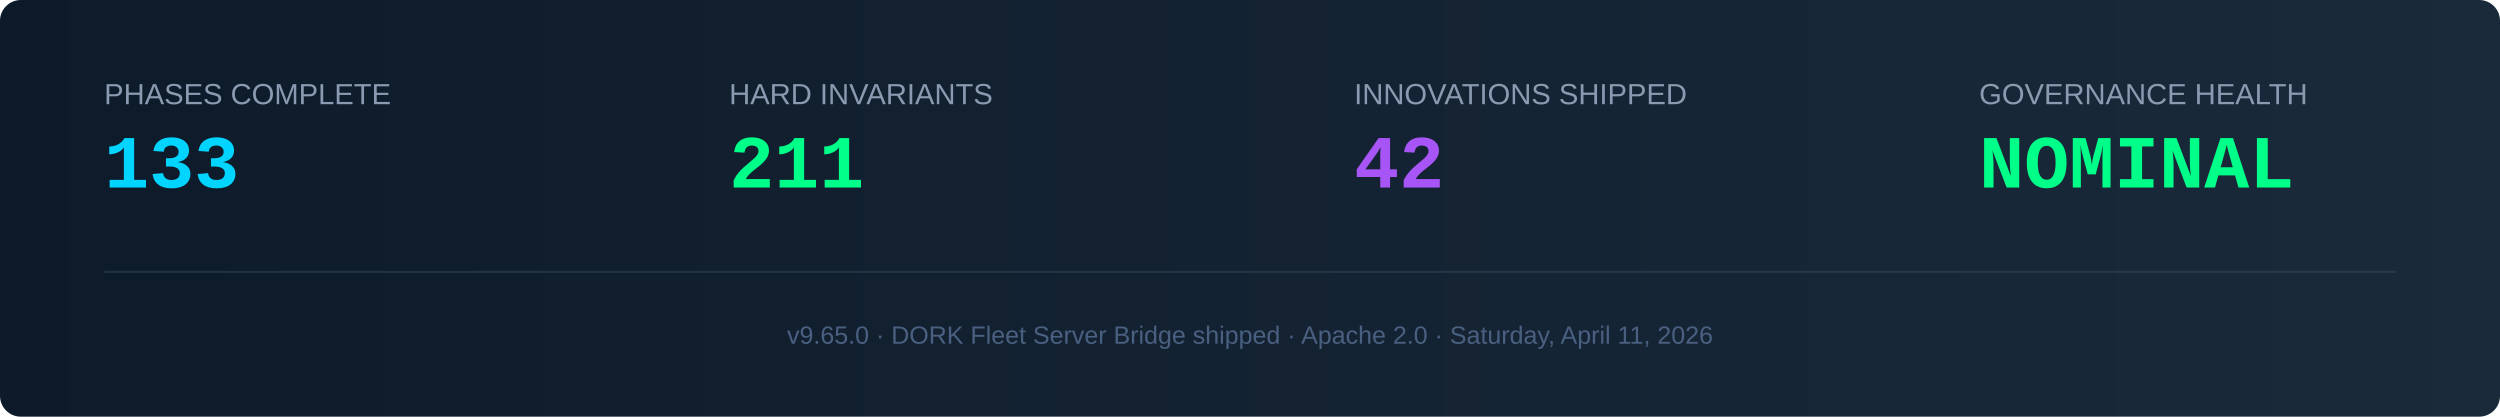
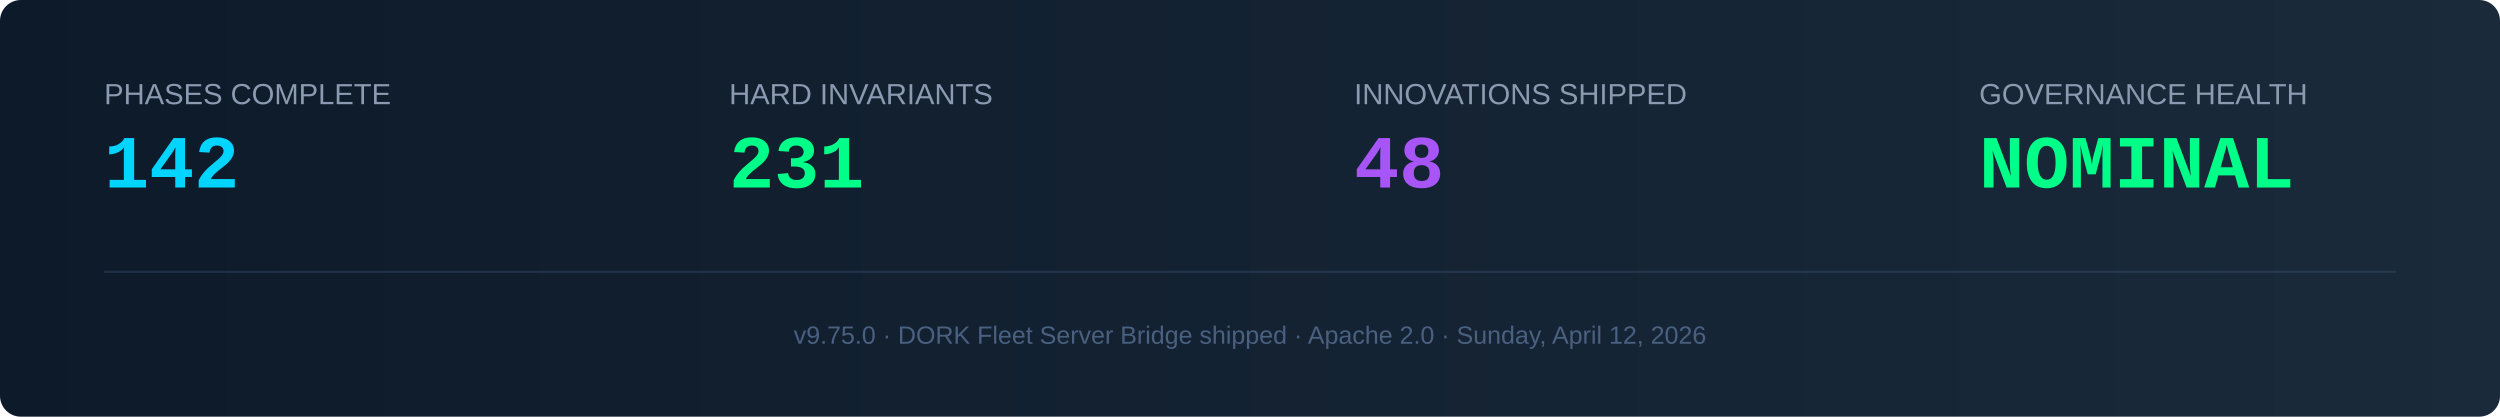
<svg xmlns="http://www.w3.org/2000/svg" style="max-width:100%;height:auto" width="1200" height="200" viewBox="0 0 1200 200">
  <defs>
    <linearGradient id="stat_grad" x1="0%" y1="0%" x2="100%" y2="0%">
      <stop offset="0%" style="stop-color:#0d1a2a" />
      <stop offset="100%" style="stop-color:#1a2a3a" />
    </linearGradient>
  </defs>
  <rect width="1200" height="200" fill="url(#stat_grad)" rx="10" />
  <g transform="translate(50, 50)">
    <text font-family="Arial, sans-serif" font-size="14" fill="#8b9ab0">PHASES COMPLETE</text>
-     <text y="40" font-family="'Courier New', monospace" font-size="36" font-weight="bold" fill="#00d4ff">133</text>
+     <text y="40" font-family="'Courier New', monospace" font-size="36" font-weight="bold" fill="#00d4ff">142</text>
  </g>
  <g transform="translate(350, 50)">
    <text font-family="Arial, sans-serif" font-size="14" fill="#8b9ab0">HARD INVARIANTS</text>
-     <text y="40" font-family="'Courier New', monospace" font-size="36" font-weight="bold" fill="#00ff88">211</text>
+     <text y="40" font-family="'Courier New', monospace" font-size="36" font-weight="bold" fill="#00ff88">231</text>
  </g>
  <g transform="translate(650, 50)">
    <text font-family="Arial, sans-serif" font-size="14" fill="#8b9ab0">INNOVATIONS SHIPPED</text>
-     <text y="40" font-family="'Courier New', monospace" font-size="36" font-weight="bold" fill="#a855f7">42</text>
+     <text y="40" font-family="'Courier New', monospace" font-size="36" font-weight="bold" fill="#a855f7">48</text>
  </g>
  <g transform="translate(950, 50)">
    <text font-family="Arial, sans-serif" font-size="14" fill="#8b9ab0">GOVERNANCE HEALTH</text>
    <text y="40" font-family="'Courier New', monospace" font-size="36" font-weight="bold" fill="#00ff88">NOMINAL</text>
  </g>
  <rect x="50" y="130" width="1100" height="1" fill="#4a6080" opacity="0.3" />
-   <text x="600" y="165" font-family="Arial, sans-serif" font-size="12" fill="#4a6080" text-anchor="middle">v9.65.0 · DORK Fleet Server Bridge shipped · Apache 2.0 · Saturday, April 11, 2026</text>
+   <text x="600" y="165" font-family="Arial, sans-serif" font-size="12" fill="#4a6080" text-anchor="middle">v9.75.0 · DORK Fleet Server Bridge shipped · Apache 2.0 · Sunday, April 12, 2026</text>
</svg>
